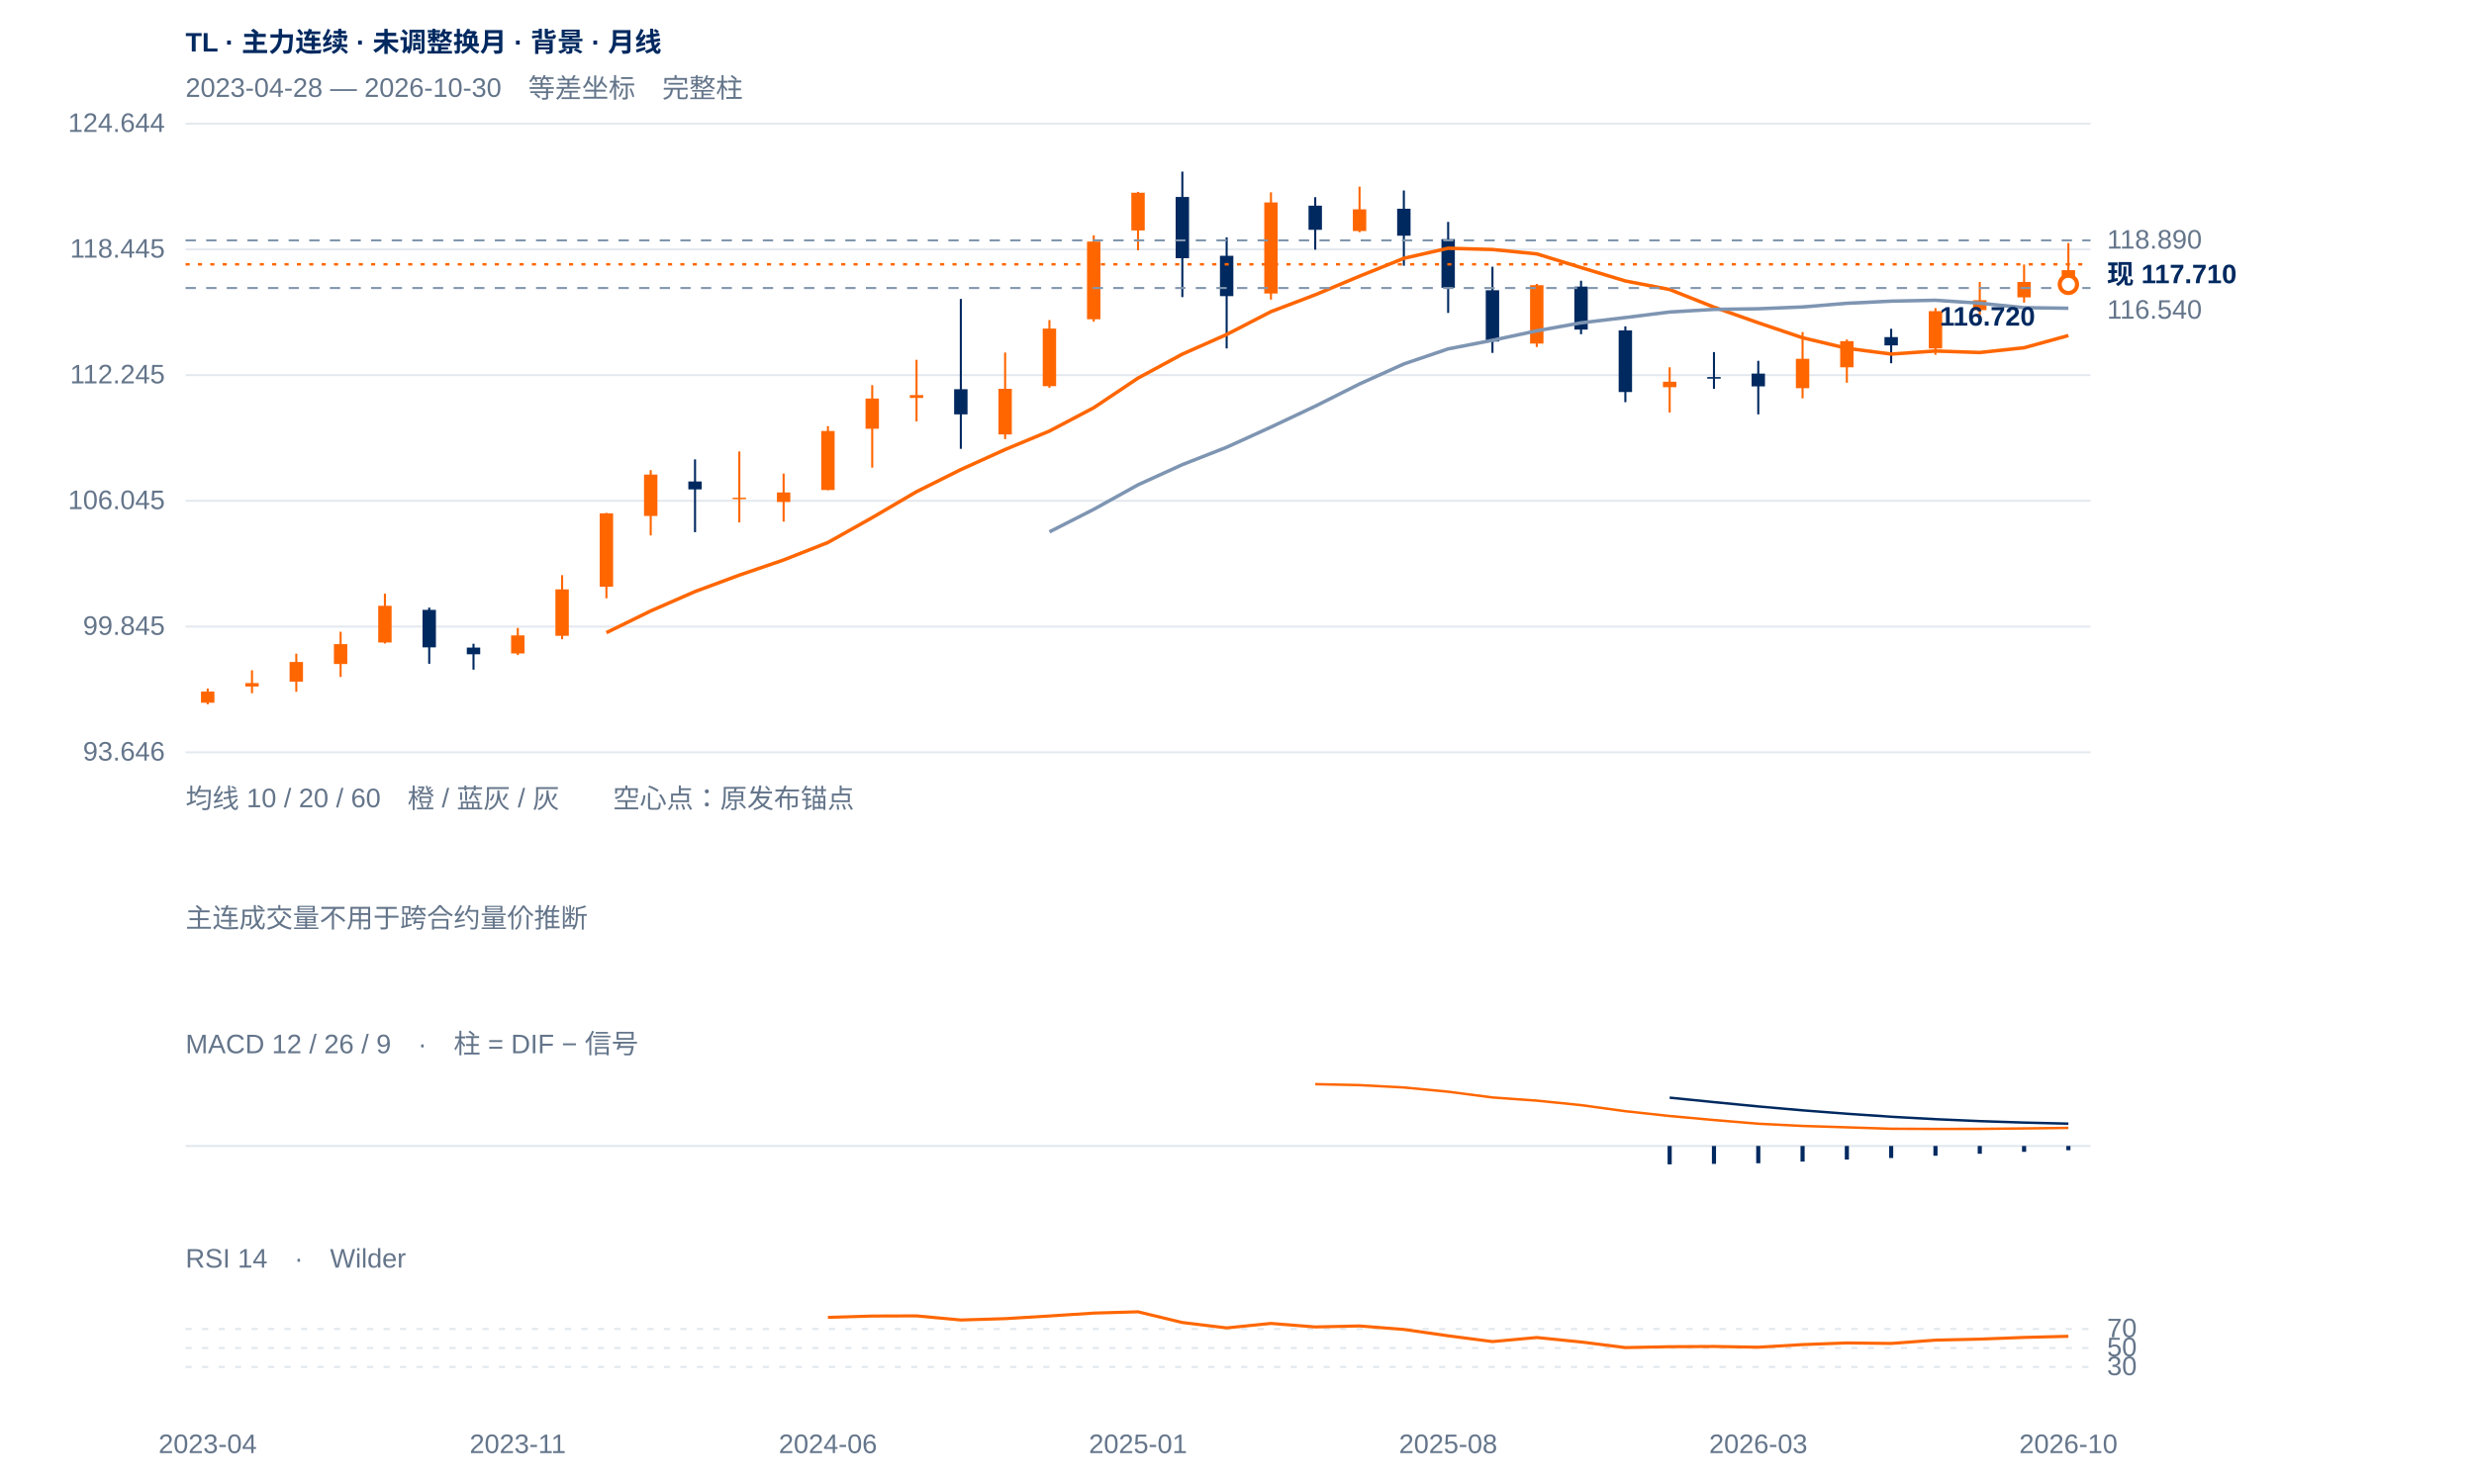
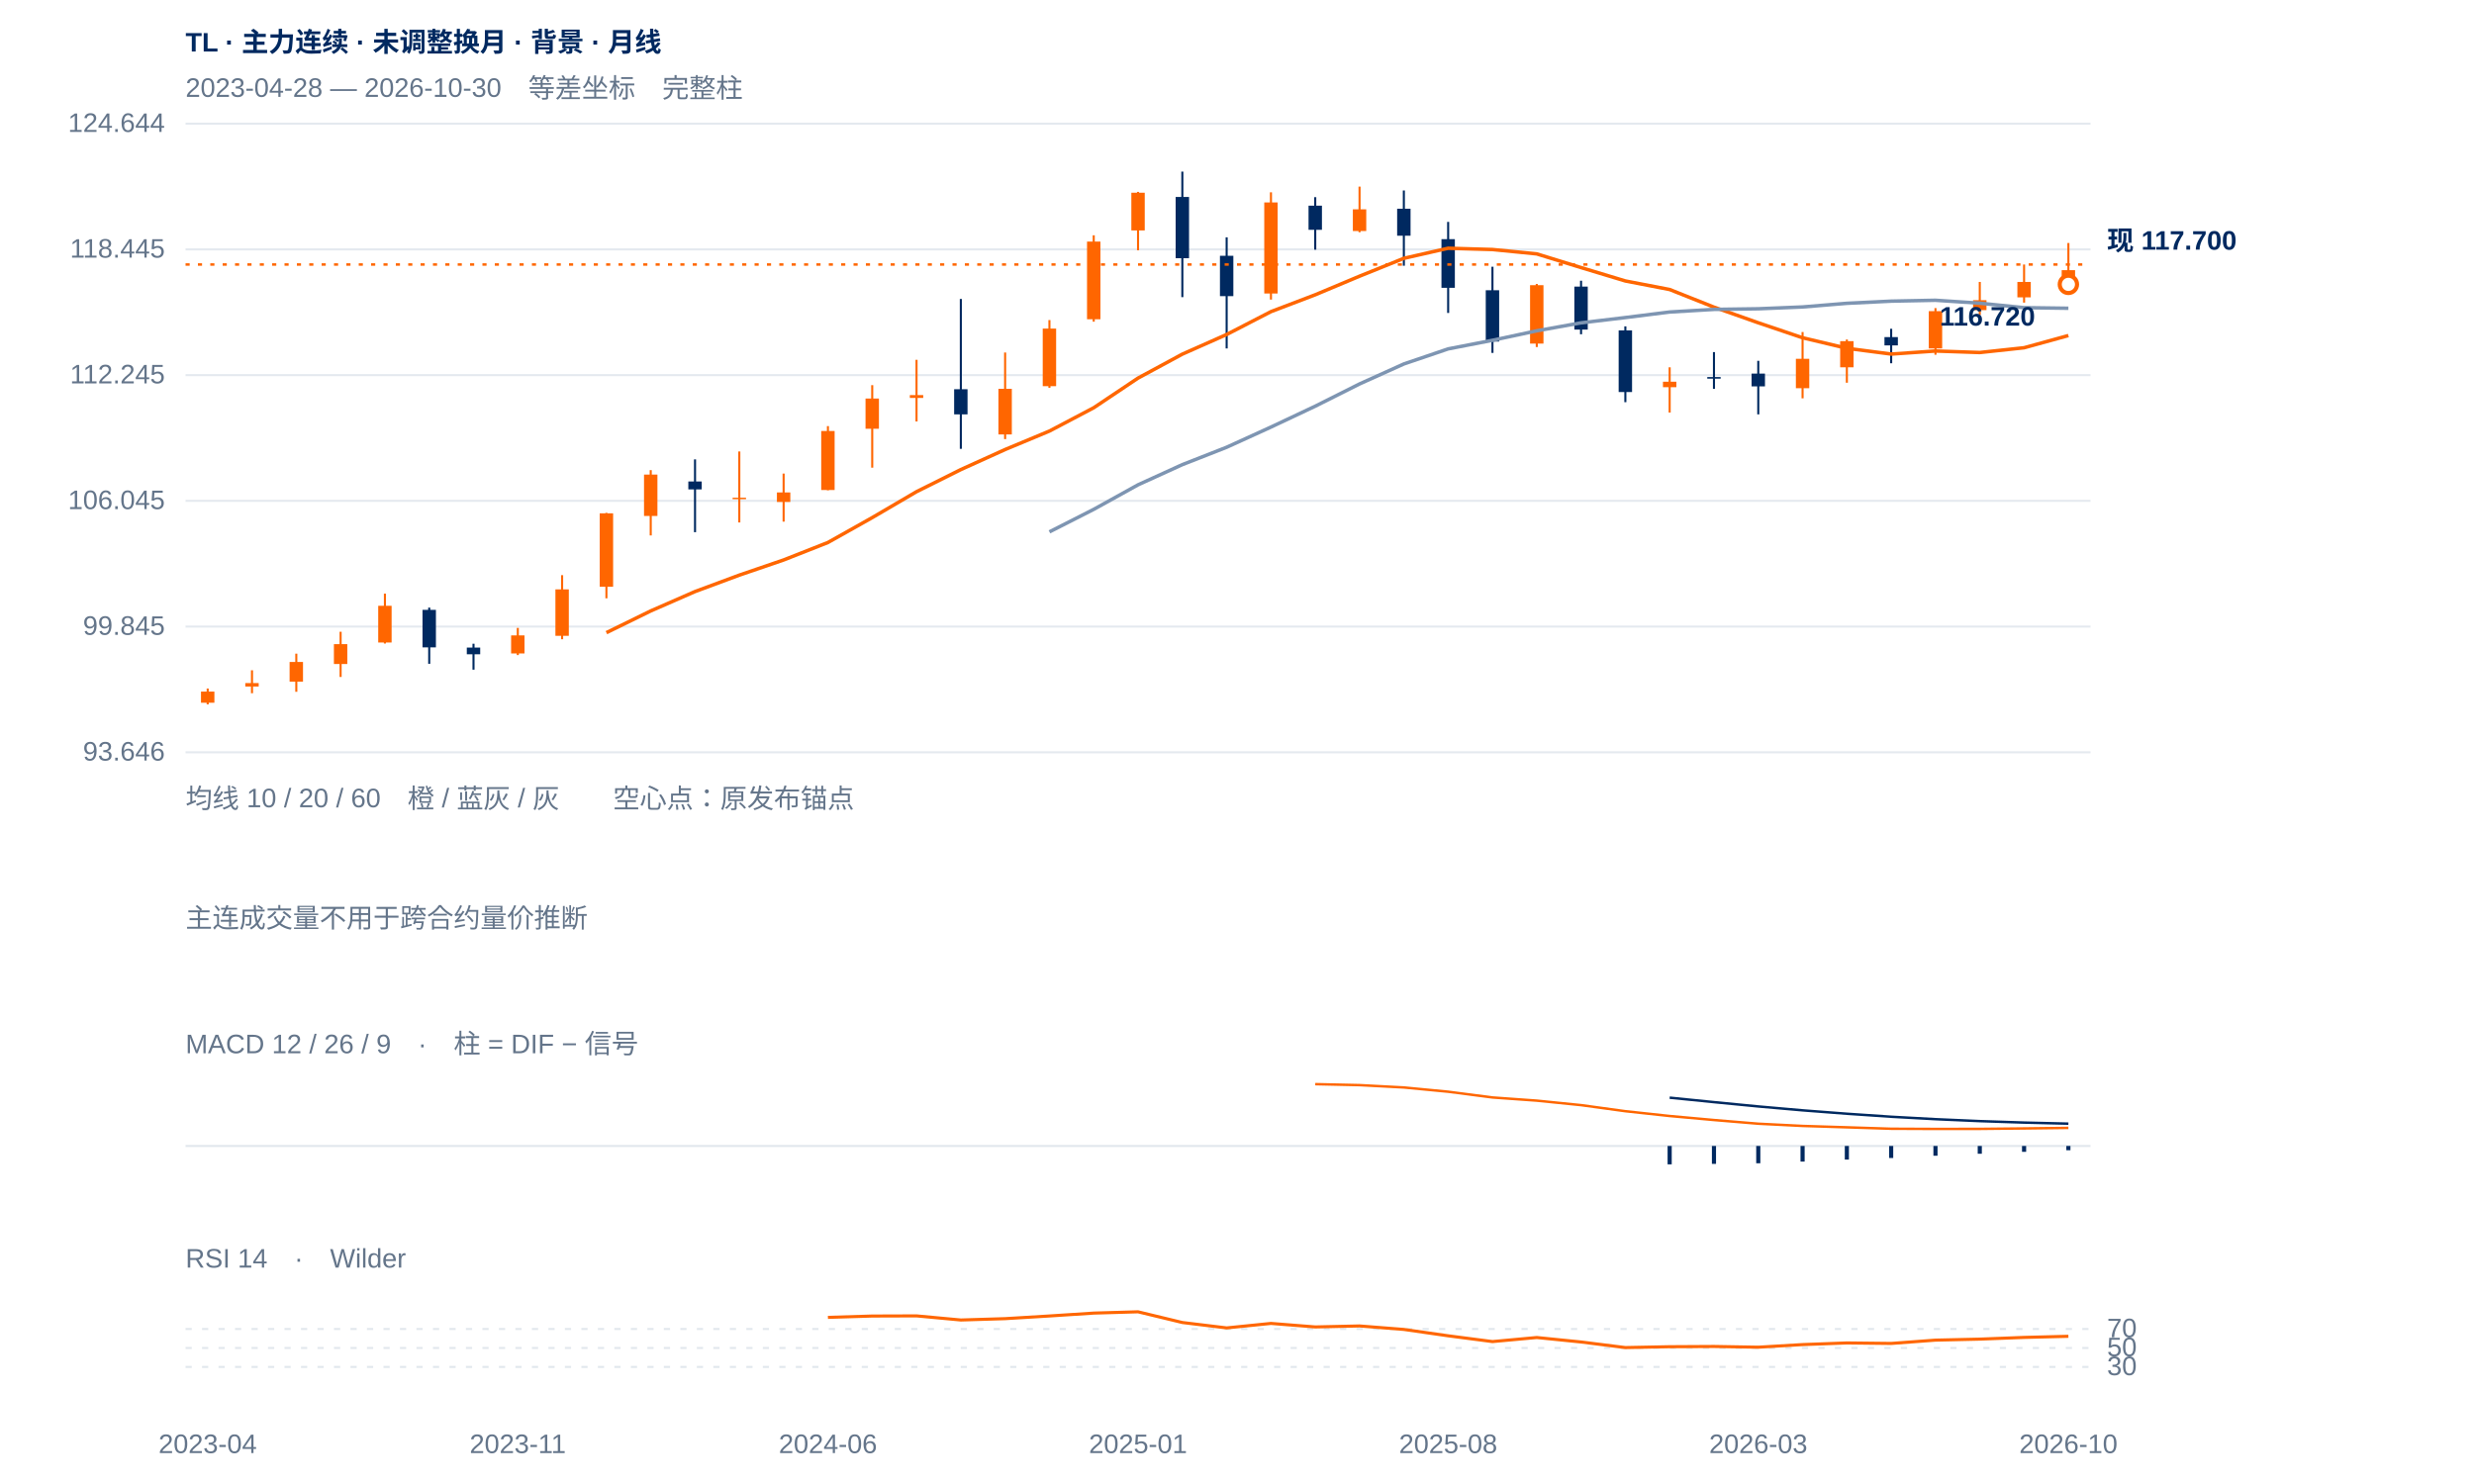
<svg xmlns="http://www.w3.org/2000/svg" viewBox="0 0 1200 720" role="img" aria-label="TL 月线 真实价格与结构">
  <style>text{font:13px Microsoft YaHei,Arial,sans-serif;fill:#64758a}.b{font-weight:700;fill:#002960}</style>
  <rect width="100%" height="100%" fill="#fff" />
  <text x="90.00" y="25.00" text-anchor="start" class="b">TL · 主力连续 · 未调整换月 · 背景 · 月线</text>
  <text x="90.00" y="47.00" text-anchor="start">2023-04-28 — 2026-10-30　等差坐标　完整柱</text>
  <polyline points="90.00,365.00 1014.00,365.00" fill="none" stroke="#e4e9ef" stroke-width="1" />
  <text x="80.00" y="369.00" text-anchor="end">93.646</text>
  <polyline points="90.00,304.00 1014.00,304.00" fill="none" stroke="#e4e9ef" stroke-width="1" />
  <text x="80.00" y="308.00" text-anchor="end">99.845</text>
  <polyline points="90.00,243.00 1014.00,243.00" fill="none" stroke="#e4e9ef" stroke-width="1" />
  <text x="80.00" y="247.00" text-anchor="end">106.045</text>
  <polyline points="90.00,182.00 1014.00,182.00" fill="none" stroke="#e4e9ef" stroke-width="1" />
  <text x="80.00" y="186.00" text-anchor="end">112.245</text>
  <polyline points="90.00,121.00 1014.00,121.00" fill="none" stroke="#e4e9ef" stroke-width="1" />
  <text x="80.00" y="125.00" text-anchor="end">118.445</text>
  <polyline points="90.00,60.00 1014.00,60.00" fill="none" stroke="#e4e9ef" stroke-width="1" />
  <text x="80.00" y="64.00" text-anchor="end">124.644</text>
  <g>
    <path d="M100.74,334.06V341.74" stroke="#FF6600" />
    <rect x="97.49" y="335.54" width="6.50" height="5.41" fill="#FF6600" />
  </g>
  <g>
    <path d="M122.23,325.21V336.33" stroke="#FF6600" />
    <rect x="118.98" y="331.41" width="6.50" height="1.67" fill="#FF6600" />
  </g>
  <g>
    <path d="M143.72,317.14V335.64" stroke="#FF6600" />
    <rect x="140.47" y="321.17" width="6.50" height="9.54" fill="#FF6600" />
  </g>
  <g>
    <path d="M165.21,306.51V328.45" stroke="#FF6600" />
    <rect x="161.96" y="312.52" width="6.50" height="9.64" fill="#FF6600" />
  </g>
  <g>
    <path d="M186.70,288.02V312.22" stroke="#FF6600" />
    <rect x="183.45" y="293.92" width="6.50" height="17.81" fill="#FF6600" />
  </g>
  <g>
    <path d="M208.19,294.80V322.06" stroke="#002960" />
    <rect x="204.94" y="295.89" width="6.50" height="18.20" fill="#002960" />
  </g>
  <g>
    <path d="M229.67,312.32V324.91" stroke="#002960" />
    <rect x="226.42" y="314.19" width="6.50" height="3.25" fill="#002960" />
  </g>
  <g>
    <path d="M251.16,304.64V317.83" stroke="#FF6600" />
    <rect x="247.91" y="308.28" width="6.50" height="8.76" fill="#FF6600" />
  </g>
  <g>
    <path d="M272.65,279.06V310.15" stroke="#FF6600" />
    <rect x="269.40" y="285.95" width="6.50" height="22.53" fill="#FF6600" />
  </g>
  <g>
    <path d="M294.14,248.86V290.28" stroke="#FF6600" />
    <rect x="290.89" y="249.05" width="6.50" height="35.62" fill="#FF6600" />
  </g>
  <g>
    <path d="M315.63,228.10V259.78" stroke="#FF6600" />
    <rect x="312.38" y="230.26" width="6.50" height="20.07" fill="#FF6600" />
  </g>
  <g>
    <path d="M337.12,222.88V258.20" stroke="#002960" />
    <rect x="333.87" y="233.60" width="6.50" height="3.84" fill="#002960" />
  </g>
  <g>
    <path d="M358.60,219.04V253.48" stroke="#FF6600" />
    <rect x="355.35" y="241.48" width="6.50" height="0.70" fill="#FF6600" />
  </g>
  <g>
    <path d="M380.09,229.77V253.09" stroke="#FF6600" />
    <rect x="376.84" y="238.92" width="6.50" height="4.62" fill="#FF6600" />
  </g>
  <g>
    <path d="M401.58,206.74V237.84" stroke="#FF6600" />
    <rect x="398.33" y="209.11" width="6.50" height="28.63" fill="#FF6600" />
  </g>
  <g>
    <path d="M423.07,186.87V226.91" stroke="#FF6600" />
    <rect x="419.82" y="193.36" width="6.50" height="14.66" fill="#FF6600" />
  </g>
  <g>
    <path d="M444.56,174.57V204.48" stroke="#FF6600" />
    <rect x="441.31" y="191.69" width="6.50" height="1.38" fill="#FF6600" />
  </g>
  <g>
    <path d="M466.05,145.05V217.76" stroke="#002960" />
    <rect x="462.80" y="188.84" width="6.50" height="12.20" fill="#002960" />
  </g>
  <g>
    <path d="M487.53,171.03V213.04" stroke="#FF6600" />
    <rect x="484.28" y="188.64" width="6.50" height="22.14" fill="#FF6600" />
  </g>
  <g>
    <path d="M509.02,155.29V188.15" stroke="#FF6600" />
    <rect x="505.77" y="159.42" width="6.50" height="27.94" fill="#FF6600" />
  </g>
  <g>
    <path d="M530.51,114.16V156.07" stroke="#FF6600" />
    <rect x="527.26" y="117.21" width="6.50" height="37.68" fill="#FF6600" />
  </g>
  <g>
    <path d="M552.00,93.10V121.44" stroke="#FF6600" />
    <rect x="548.75" y="93.50" width="6.50" height="18.30" fill="#FF6600" />
  </g>
  <g>
    <path d="M573.49,83.26V144.17" stroke="#002960" />
    <rect x="570.24" y="95.56" width="6.50" height="29.71" fill="#002960" />
  </g>
  <g>
    <path d="M594.98,115.14V169.06" stroke="#002960" />
    <rect x="591.73" y="124.10" width="6.50" height="19.58" fill="#002960" />
  </g>
  <g>
    <path d="M616.47,93.30V145.35" stroke="#FF6600" />
    <rect x="613.22" y="98.22" width="6.50" height="44.18" fill="#FF6600" />
  </g>
  <g>
    <path d="M637.95,95.66V121.14" stroke="#002960" />
    <rect x="634.70" y="99.79" width="6.50" height="11.71" fill="#002960" />
  </g>
  <g>
    <path d="M659.44,90.54V112.68" stroke="#FF6600" />
    <rect x="656.19" y="101.56" width="6.50" height="10.53" fill="#FF6600" />
  </g>
  <g>
    <path d="M680.93,92.41V128.92" stroke="#002960" />
    <rect x="677.68" y="101.27" width="6.50" height="13.09" fill="#002960" />
  </g>
  <g>
    <path d="M702.42,107.66V151.84" stroke="#002960" />
    <rect x="699.17" y="116.03" width="6.50" height="23.61" fill="#002960" />
  </g>
  <g>
    <path d="M723.91,129.41V171.22" stroke="#002960" />
    <rect x="720.66" y="140.82" width="6.50" height="24.89" fill="#002960" />
  </g>
  <g>
    <path d="M745.40,137.77V168.37" stroke="#FF6600" />
    <rect x="742.15" y="138.36" width="6.50" height="28.34" fill="#FF6600" />
  </g>
  <g>
    <path d="M766.88,136.20V162.17" stroke="#002960" />
    <rect x="763.63" y="139.05" width="6.50" height="20.86" fill="#002960" />
  </g>
  <g>
    <path d="M788.37,158.34V195.13" stroke="#002960" />
    <rect x="785.12" y="160.30" width="6.50" height="29.91" fill="#002960" />
  </g>
  <g>
    <path d="M809.86,178.21V200.15" stroke="#FF6600" />
    <rect x="806.61" y="185.20" width="6.50" height="2.66" fill="#FF6600" />
  </g>
  <g>
    <path d="M831.35,170.83V188.64" stroke="#002960" />
    <rect x="828.10" y="182.93" width="6.50" height="0.79" fill="#002960" />
  </g>
  <g>
    <path d="M852.84,175.06V201.04" stroke="#002960" />
    <rect x="849.59" y="181.26" width="6.50" height="6.20" fill="#002960" />
  </g>
  <g>
    <path d="M874.33,161.09V193.26" stroke="#FF6600" />
    <rect x="871.08" y="174.08" width="6.50" height="14.27" fill="#FF6600" />
  </g>
  <g>
    <path d="M895.81,164.73V185.69" stroke="#FF6600" />
    <rect x="892.56" y="165.52" width="6.50" height="12.69" fill="#FF6600" />
  </g>
  <g>
    <path d="M917.30,159.52V176.24" stroke="#002960" />
    <rect x="914.05" y="163.55" width="6.50" height="4.03" fill="#002960" />
  </g>
  <g>
    <path d="M938.79,149.48V172.11" stroke="#FF6600" />
    <rect x="935.54" y="150.96" width="6.50" height="18.10" fill="#FF6600" />
  </g>
  <g>
    <path d="M960.28,136.79V152.83" stroke="#FF6600" />
    <rect x="957.03" y="145.64" width="6.50" height="4.82" fill="#FF6600" />
  </g>
  <g>
    <path d="M981.77,128.33V146.82" stroke="#FF6600" />
    <rect x="978.52" y="136.79" width="6.50" height="7.48" fill="#FF6600" />
  </g>
  <g>
    <path d="M1003.26,117.90V137.97" stroke="#FF6600" />
    <rect x="1000.01" y="131.08" width="6.50" height="4.13" fill="#FF6600" />
  </g>
  <polyline points="294.14,306.94 315.63,296.41 337.12,287.01 358.60,279.04 380.09,271.68 401.58,263.20 423.07,251.13 444.56,238.55 466.05,227.83 487.53,218.10 509.02,209.14 530.51,197.83 552.00,183.44 573.49,171.82 594.98,162.29 616.47,151.20 637.95,143.02 659.44,134.00 680.93,125.33 702.42,120.44 723.91,121.06 745.40,123.18 766.88,129.82 788.37,136.32 809.86,140.47 831.35,149.02 852.84,156.61 874.33,163.87 895.81,168.98 917.30,171.78 938.79,170.30 960.28,171.03 981.77,168.72 1003.26,162.80" fill="none" stroke="#FF6600" stroke-width="1.7" />
  <polyline points="509.02,258.04 530.51,247.12 552.00,235.22 573.49,225.43 594.98,216.99 616.47,207.20 637.95,197.07 659.44,186.28 680.93,176.58 702.42,169.27 723.91,165.10 745.40,160.50 766.88,156.63 788.37,154.07 809.86,151.38 831.35,150.11 852.84,149.81 874.33,148.93 895.81,147.16 917.30,146.11 938.79,145.68 960.28,147.10 981.77,149.27 1003.26,149.56" fill="none" stroke="#7e95b2" stroke-width="1.7" />
-   <polyline points="90.00,139.74 1014.00,139.74" fill="none" stroke="#8196ae" stroke-width="1" stroke-dasharray="5 5" />
-   <text x="1022.00" y="154.62" text-anchor="start">116.540</text>
-   <polyline points="90.00,116.62 1014.00,116.62" fill="none" stroke="#8196ae" stroke-width="1" stroke-dasharray="5 5" />
-   <text x="1022.00" y="120.62" text-anchor="start">118.890</text>
-   <polyline points="90.00,128.23 1014.00,128.23" fill="none" stroke="#FF6600" stroke-width="1.2" stroke-dasharray="2 4" />
-   <text x="1022.00" y="137.62" text-anchor="start" class="b">现 117.710</text>
+   <polyline points="90.00,128.33 1014.00,128.33" fill="none" stroke="#FF6600" stroke-width="1.2" stroke-dasharray="2 4" />
+   <text x="1022.00" y="121.33" text-anchor="start" class="b">现 117.700</text>
  <circle cx="1003.26" cy="137.97" r="4.2" fill="#fff" stroke="#FF6600" stroke-width="2" />
  <text x="964.00" y="157.97" text-anchor="middle" class="b">116.720</text>
  <text x="90.00" y="392.00" text-anchor="start">均线 10 / 20 / 60　橙 / 蓝灰 / 灰　　空心点：原发布锚点</text>
  <text x="90.00" y="450.00" text-anchor="start">主连成交量不用于跨合约量价推断</text>
  <text x="90.00" y="511.00" text-anchor="start">MACD 12 / 26 / 9　·　柱 = DIF − 信号</text>
  <polyline points="90.00,556.00 1014.00,556.00" fill="none" stroke="#e1e7ed" stroke-width="1" />
  <rect x="808.86" y="556.00" width="2" height="8.91" fill="#002960" />
  <rect x="830.35" y="556.00" width="2" height="8.68" fill="#002960" />
  <rect x="851.84" y="556.00" width="2" height="8.38" fill="#002960" />
  <rect x="873.33" y="556.00" width="2" height="7.57" fill="#002960" />
  <rect x="894.81" y="556.00" width="2" height="6.59" fill="#002960" />
  <rect x="916.30" y="556.00" width="2" height="5.83" fill="#002960" />
  <rect x="937.79" y="556.00" width="2" height="4.73" fill="#002960" />
  <rect x="959.28" y="556.00" width="2" height="3.77" fill="#002960" />
  <rect x="980.77" y="556.00" width="2" height="2.84" fill="#002960" />
  <rect x="1002.26" y="556.00" width="2" height="2.06" fill="#002960" />
  <polyline points="637.95,526.00 659.44,526.47 680.93,527.61 702.42,529.67 723.91,532.46 745.40,534.00 766.88,536.18 788.37,539.13 809.86,541.46 831.35,543.41 852.84,545.20 874.33,546.28 895.81,546.95 917.30,547.64 938.79,547.73 960.28,547.71 981.77,547.49 1003.26,547.23" fill="none" stroke="#FF6600" stroke-width="1.2" />
  <polyline points="809.86,532.56 831.35,534.73 852.84,536.82 874.33,538.71 895.81,540.36 917.30,541.82 938.79,543.00 960.28,543.94 981.77,544.65 1003.26,545.17" fill="none" stroke="#002960" stroke-width="1.2" />
  <text x="90.00" y="615.00" text-anchor="start">RSI 14　·　Wilder</text>
  <polyline points="90.00,663.20 1014.00,663.20" fill="none" stroke="#e1e7ed" stroke-width="1" stroke-dasharray="3 5" />
  <text x="1022.00" y="667.20" text-anchor="start">30</text>
  <polyline points="90.00,654.00 1014.00,654.00" fill="none" stroke="#e1e7ed" stroke-width="1" stroke-dasharray="3 5" />
  <text x="1022.00" y="658.00" text-anchor="start">50</text>
  <polyline points="90.00,644.80 1014.00,644.80" fill="none" stroke="#e1e7ed" stroke-width="1" stroke-dasharray="3 5" />
  <text x="1022.00" y="648.80" text-anchor="start">70</text>
  <polyline points="401.58,639.16 423.07,638.51 444.56,638.44 466.05,640.43 487.53,639.78 509.02,638.48 530.51,637.08 552.00,636.46 573.49,641.65 594.98,644.27 616.47,642.09 637.95,643.80 659.44,643.32 680.93,645.01 702.42,648.10 723.91,650.90 745.40,648.93 766.88,651.10 788.37,653.81 809.86,653.39 831.35,653.27 852.84,653.63 874.33,652.36 895.81,651.56 917.30,651.80 938.79,650.20 960.28,649.71 981.77,648.88 1003.26,648.34" fill="none" stroke="#FF6600" stroke-width="1.5" />
  <text x="100.74" y="705.00" text-anchor="middle">2023-04</text>
  <text x="251.16" y="705.00" text-anchor="middle">2023-11</text>
  <text x="401.58" y="705.00" text-anchor="middle">2024-06</text>
  <text x="552.00" y="705.00" text-anchor="middle">2025-01</text>
  <text x="702.42" y="705.00" text-anchor="middle">2025-08</text>
  <text x="852.84" y="705.00" text-anchor="middle">2026-03</text>
  <text x="1003.26" y="705.00" text-anchor="middle">2026-10</text>
</svg>
